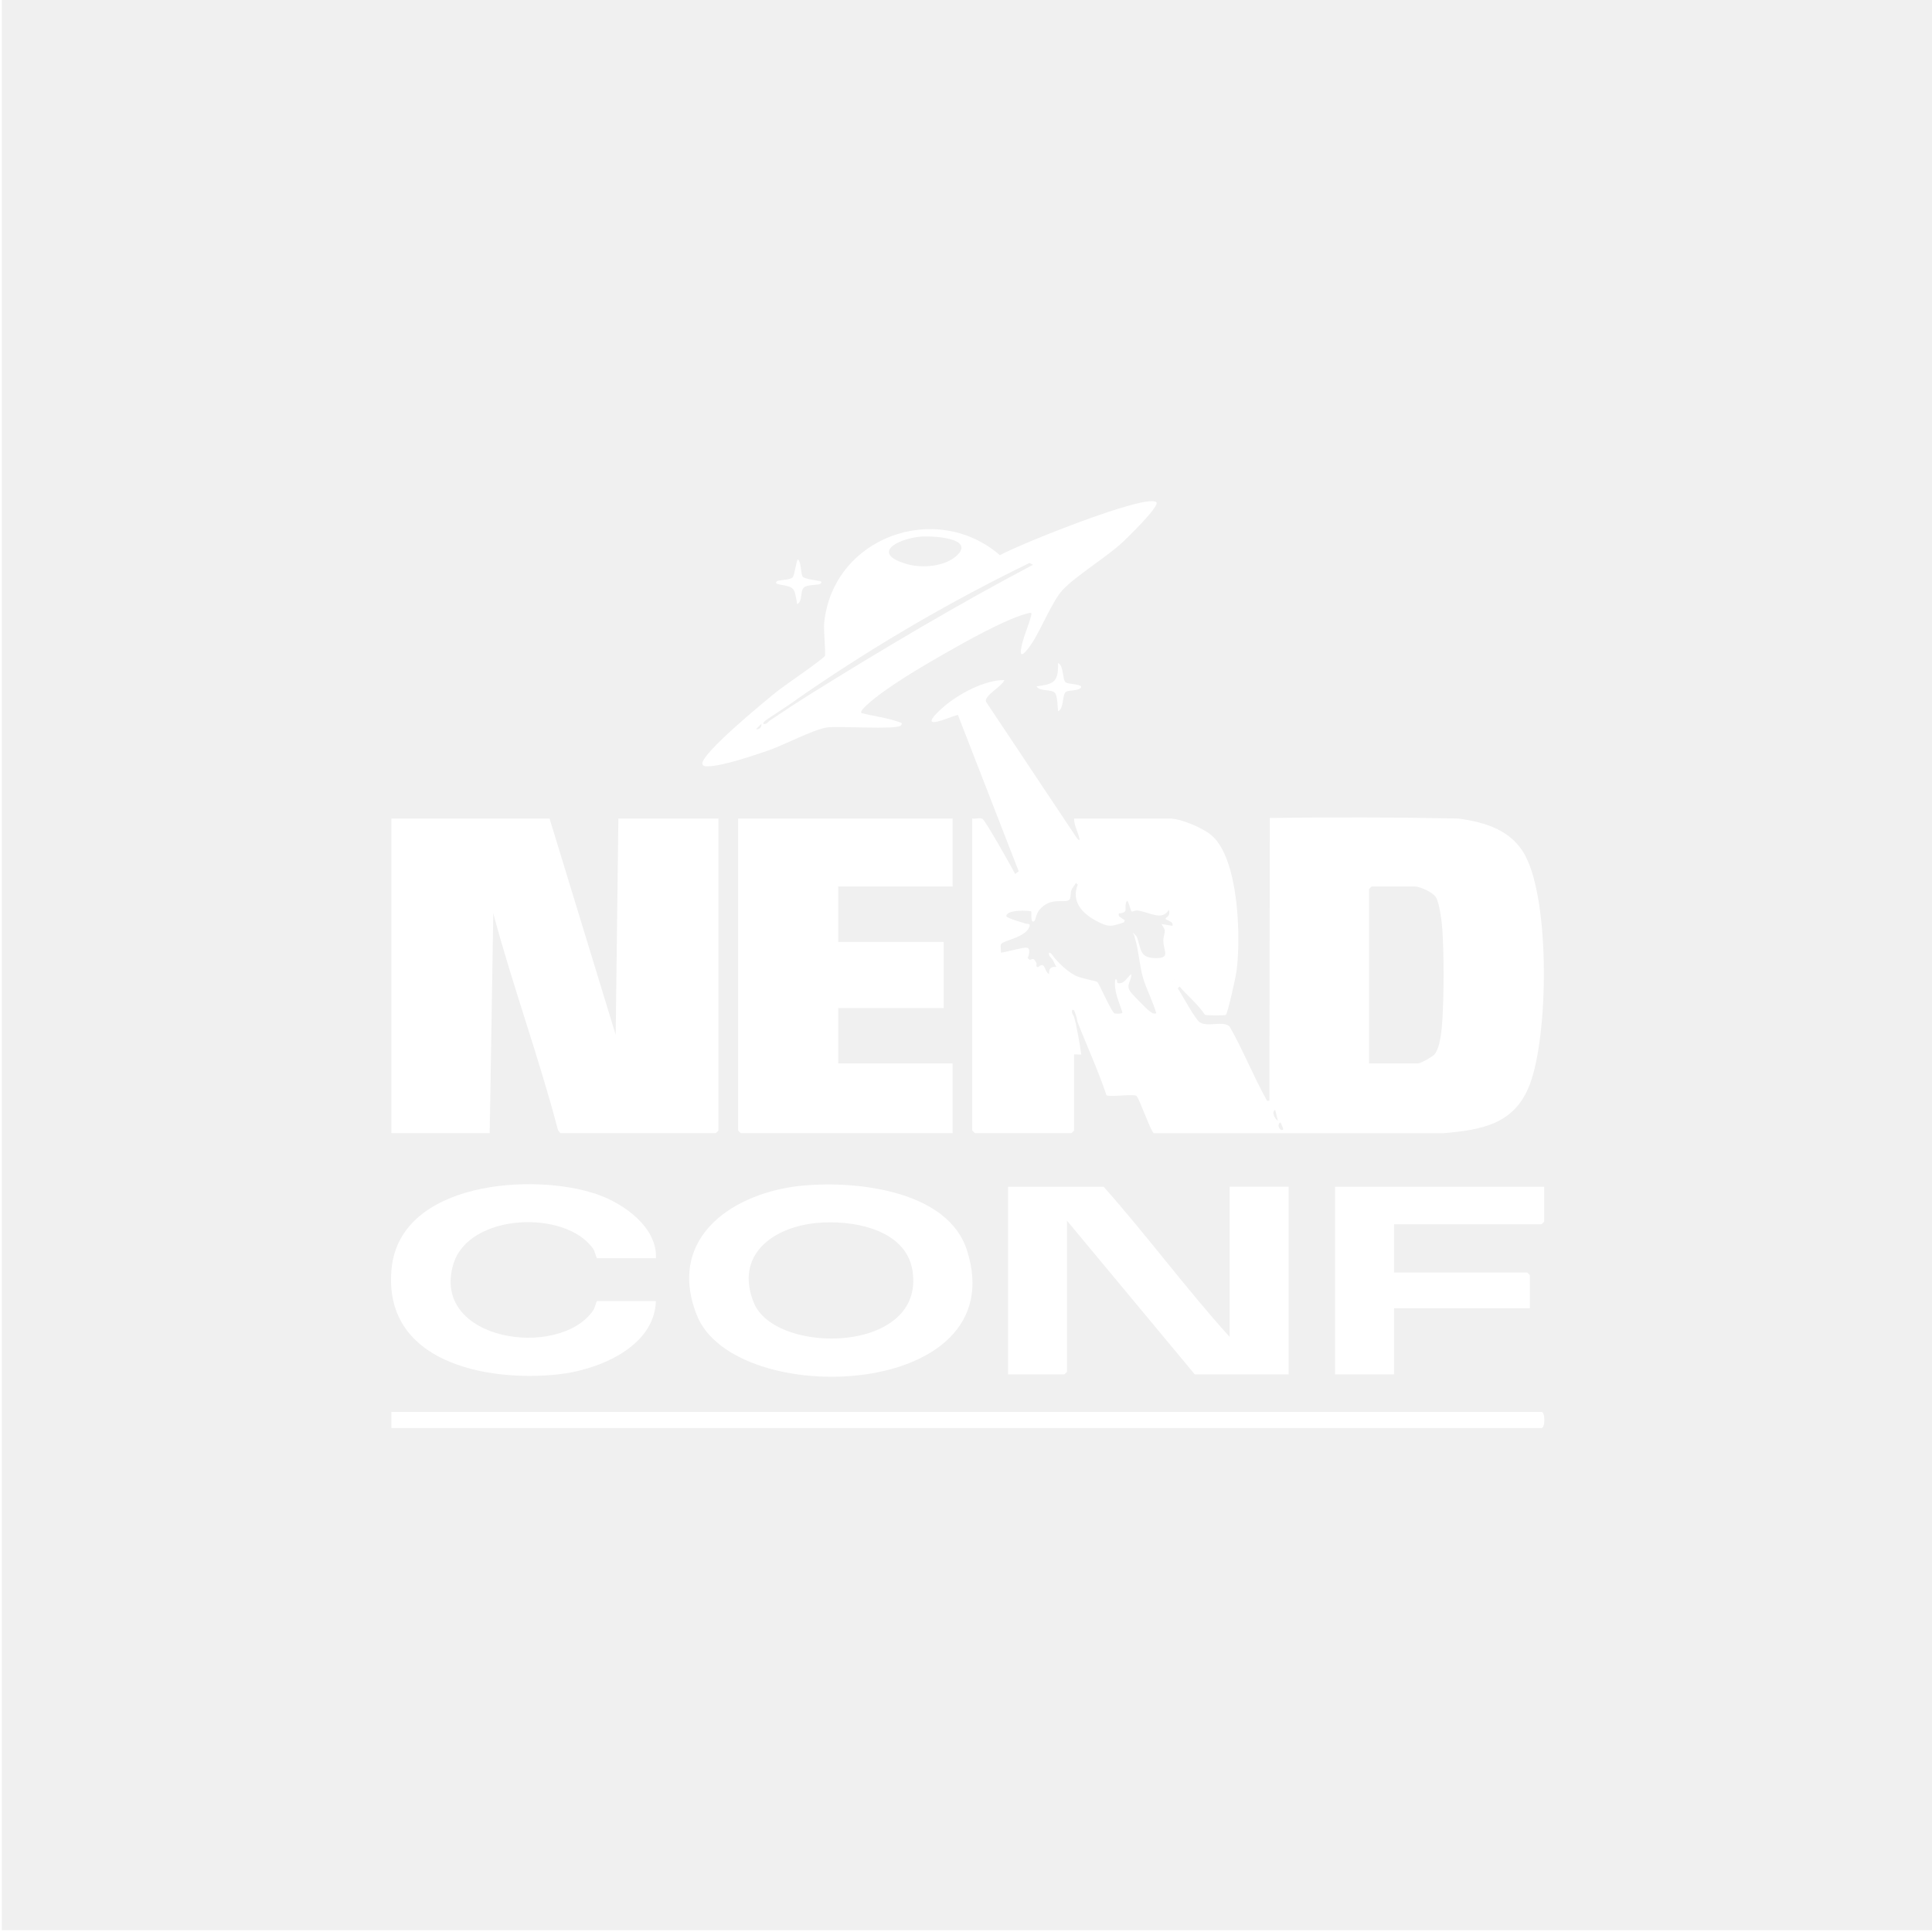
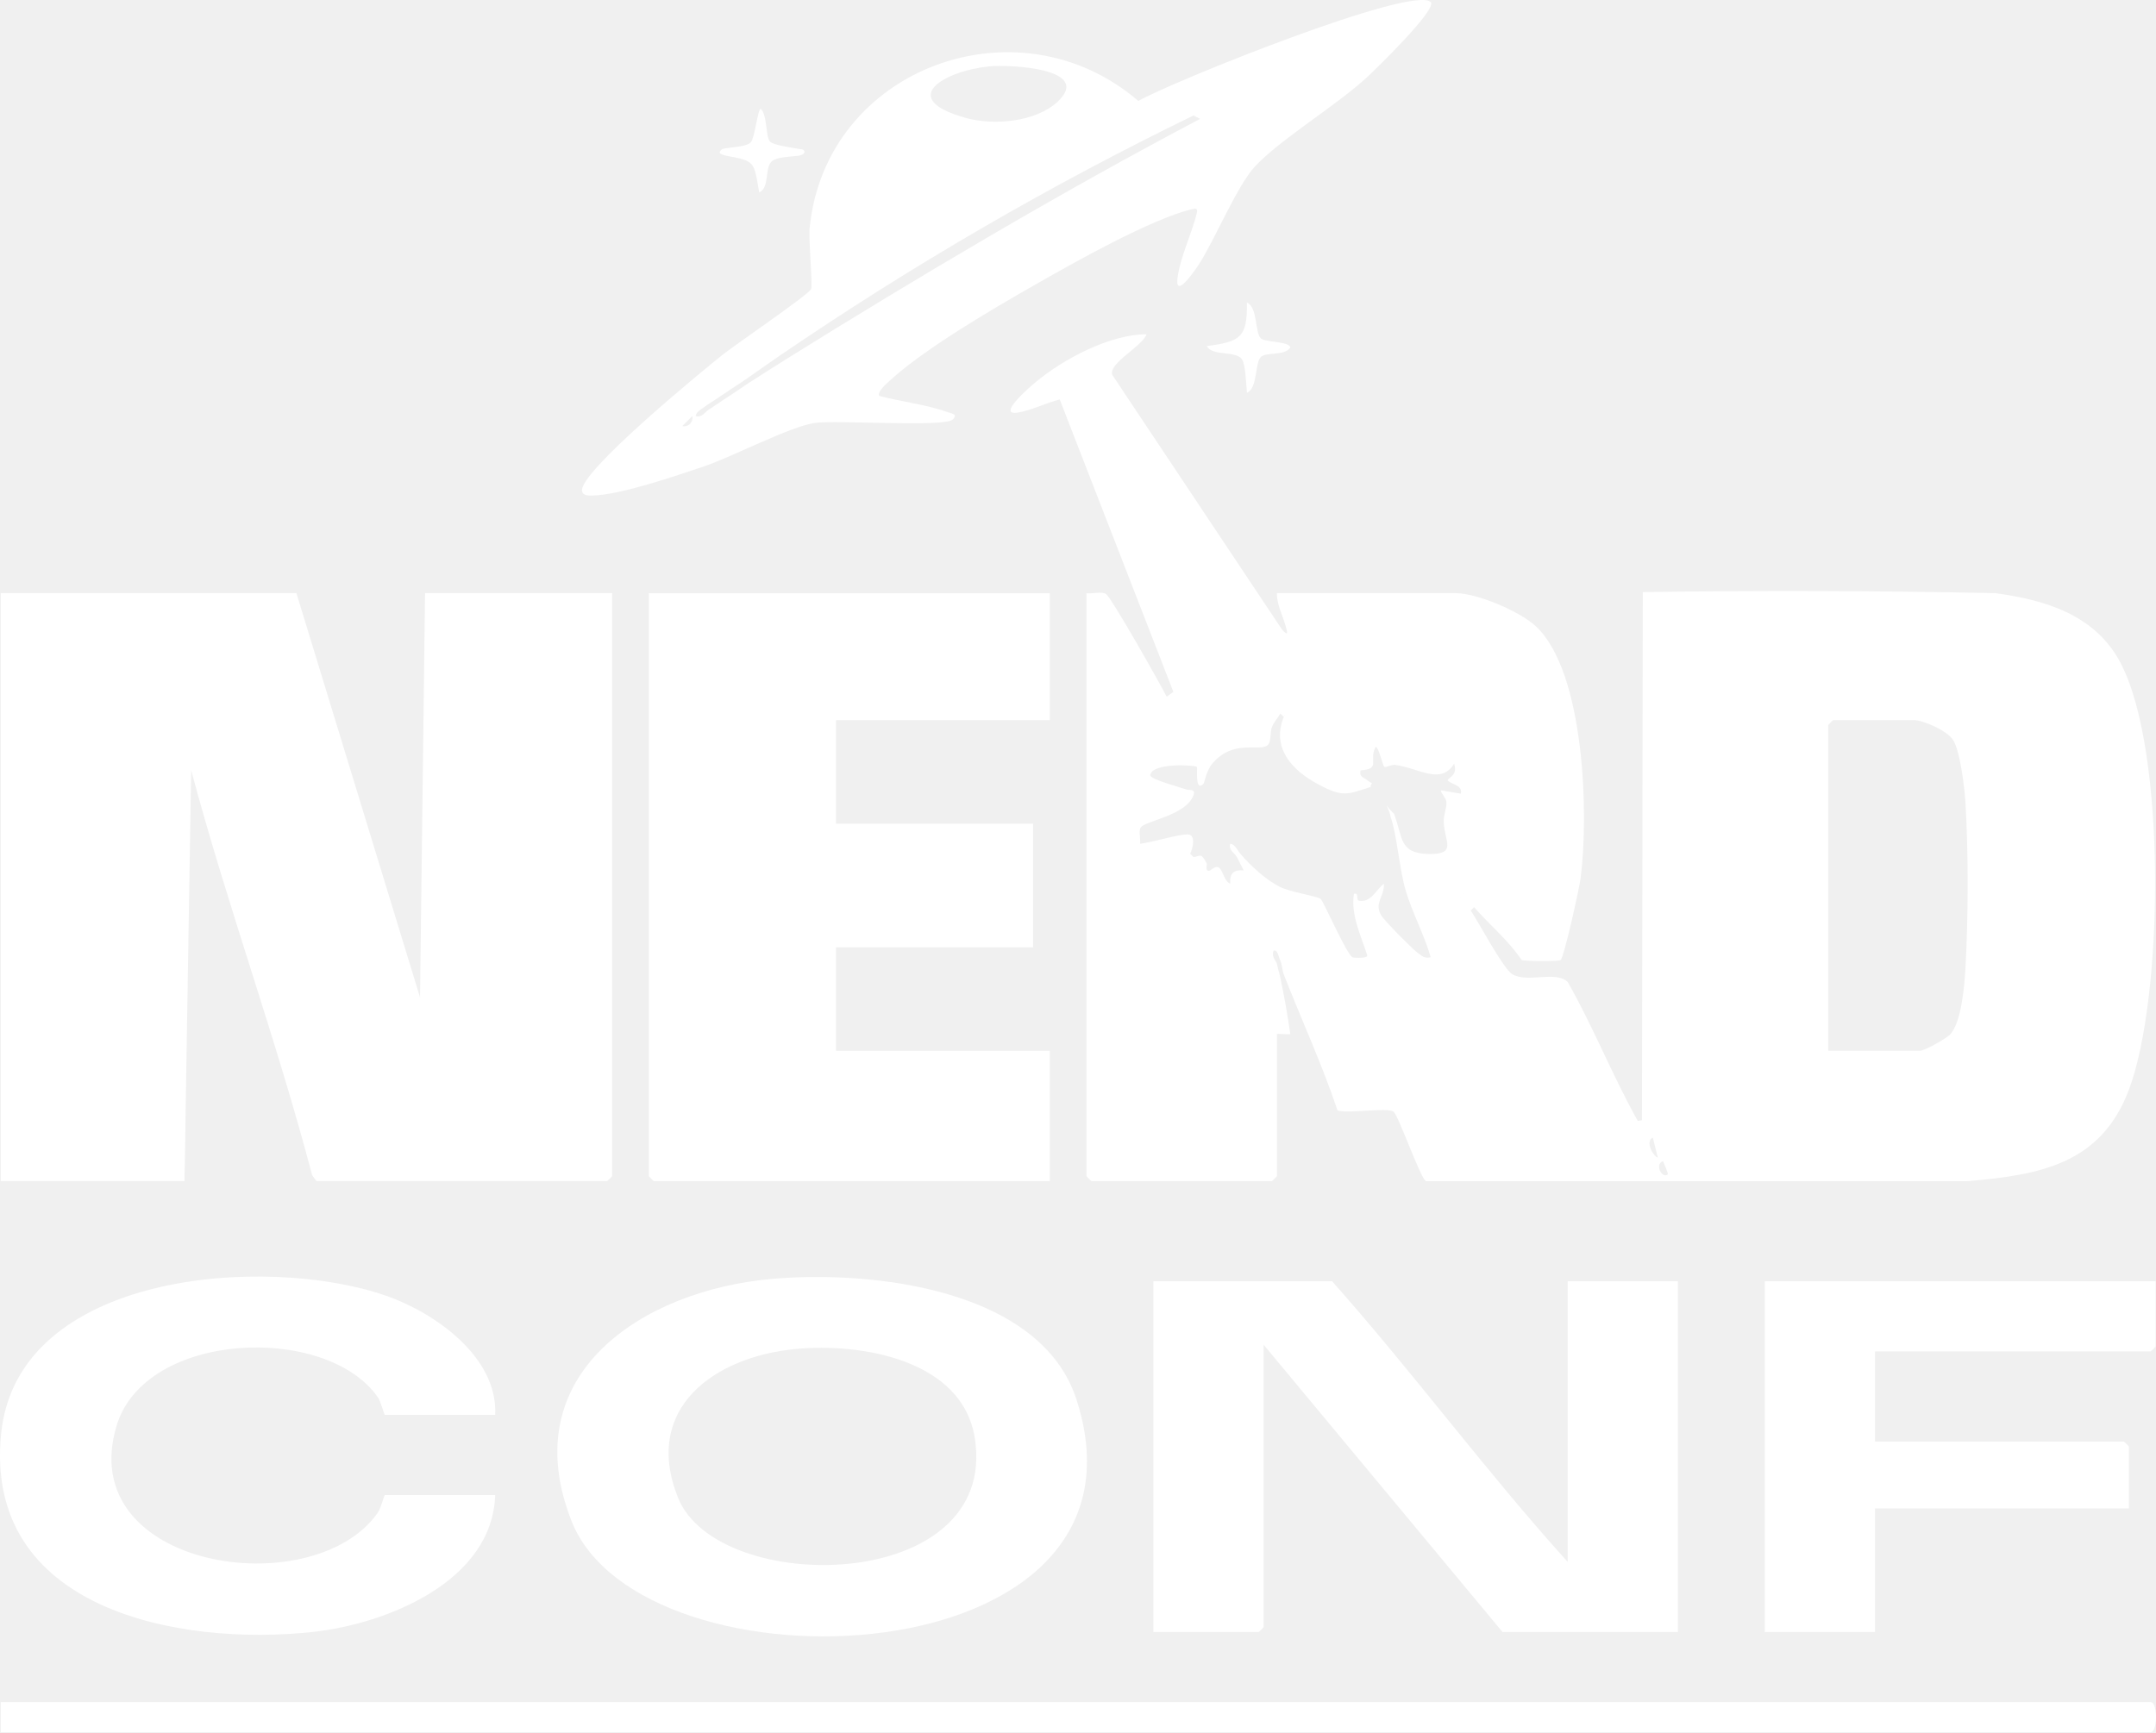
- <svg xmlns="http://www.w3.org/2000/svg" id="Capa_1" data-name="Capa 1" viewBox="0 0 1028.89 1028.89">
+ <svg xmlns="http://www.w3.org/2000/svg" id="Capa_1" data-name="Capa 1" viewBox="0 0 614.21 493.59">
  <defs>
    <style>
      .cls-1 {
        fill: #fff;
      }
    </style>
  </defs>
  <g>
-     <polygon class="cls-1" points=".95 0 .95 1027.94 1028.89 1027.94 1028.89 1028.89 0 1028.89 0 0 .95 0" />
-     <path class="cls-1" d="M260.79,603.44h-52.35v-167.52h84.23l35.22,115.18,1.43-115.18h53.3v166.09c0,.1-1.33,1.43-1.43,1.43h-82.81l-1.22-1.64c-10.18-38.79-24.14-76.74-34.47-115.43-.73-.5-1.06,0-.99,1.5l-.92,115.58Z" />
-     <path class="cls-1" d="M507.31,435.92v36.17h-60.91v29.51h56.16v35.22h-56.16v29.51h60.91v37.12h-112.79c-.1,0-1.43-1.33-1.43-1.43v-166.09h114.22Z" />
-     <path class="cls-1" d="M654.84,711.94v-79.95h31.41v99.94h-49.97l-68.05-81.85v80.43c0,.1-1.33,1.43-1.43,1.43h-29.98v-99.94h50.92c23.11,26,43.83,54.22,67.1,79.95Z" />
-     <path class="cls-1" d="M349.31,670.06h-31.41c-.27,0-1.06-3.65-2.06-5.08-14.74-20.95-66.18-18.88-74.37,8.12-12.4,40.9,55.93,51.09,74.37,24.88,1-1.42,1.79-5.08,2.06-5.08h31.41c-.79,24.62-30.89,36.71-51.89,39.01-38.41,4.2-93.91-6.48-88.86-56.5,4.66-46.2,75.54-51.09,109.54-39.34,13.92,4.81,32.02,17.47,31.21,33.99Z" />
-     <path class="cls-1" d="M822.35,631.99v18.56c0,.1-1.33,1.43-1.43,1.43h-78.52v25.7h70.91c.1,0,1.43,1.33,1.43,1.43v17.61h-72.34v35.22h-31.41v-99.94h111.36Z" />
-     <path class="cls-1" d="M208.44,760.49v-8.57h612.48c2.04,0,2.04,8.57,0,8.57H208.44Z" />
-     <path class="cls-1" d="M567.5,363.37c1.28,1.09,8.32.81,8.32,2.6-1.68,2.38-6.7,1.21-8.32,2.6-1.83,1.56-.89,8.95-4.02,10.25-.24-2.22-.36-7.92-1.43-9.53-1.69-2.54-8.51-.81-10-3.78,9.46-1.24,11.57-2.35,11.42-12.39,3.14,1.3,2.2,8.69,4.02,10.25Z" />
-     <path class="cls-1" d="M414.03,309.33c2.03-.48,6.97-.57,8.11-1.89s1.96-9.53,2.84-9.54c1.93,1.89,1.29,7.76,2.6,9.31.9,1.06,6.55,1.79,8.35,2.13,2.02.03,1.99,1.49,0,1.9-2.02.27-6.06.34-7.6,1.44-2.44,1.74-.69,7.77-3.81,9.03-1.53-8.89-1.1-8.94-9.53-10.47-1.55-.43-2.45-.74-.95-1.9Z" />
-     <path class="cls-1" d="M262.7,486.37l-1.9,117.07-.04-115.68,1.01-5.19c1.86-.15.63,2.65.94,3.8Z" />
-     <path class="cls-1" d="M628.19,525.39l-.95.95c-.71-1.06-1.9-2.43-2.86-3.81-1.26-1.34-.73-1.83.95-.95,1.01,1.18,1.84,2.64,2.86,3.81Z" />
-     <path class="cls-1" d="M575.84,466.38c1.53-1.42,1.63-2.55,4.75-1.9.92,2.96-2.48,1.94-3.8,2.85-1.34,1.26-1.83.73-.95-.95Z" />
-     <path class="cls-1" d="M625.33,521.58l-.95.95c-.88-1.27-3.46-2.35-2.85-4.76,1.82.58,2.69,2.52,3.8,3.81Z" />
-     <path class="cls-1" d="M576.79,467.33c-.2.14-2.77,3.59-2.86,3.81l-.95-.95c.8-1.36,1.69-2.72,2.86-3.81l.95.95Z" />
-     <path class="cls-1" d="M561.56,510.16l-.95.95c-.6-1.15-2.47-1.91-1.89-3.81,1.48.26,2.03,1.92,2.85,2.86Z" />
-     <path class="cls-1" d="M548.23,511.11c-.7,2.29-3.64,2.76-2.85.48.24-.7,1.75-1.13,1.9-1.43-.19.55.6.99.95.95Z" />
-     <path class="cls-1" d="M545.37,472.09h-.93c-.32-2.01-1.59-2.44.47-3.8l.46,3.8Z" />
-     <path class="cls-1" d="M562.51,293.15c1.4-.45,1.66-.41.95.95-4.39,2.3-8.98,4.38-13.33,6.66l-1.9-.95c4.75-2.31,9.5-4.44,14.28-6.66Z" />
-     <path class="cls-1" d="M573.93,288.39c-2.94,2.94-7.06,3.92-10.47,5.71l-.95-.95c3.16-1.47,6.32-3.31,9.52-4.76h1.9Z" />
-     <path class="cls-1" d="M578.69,285.54c1.59-.62,1.83-.58.95.95-2.16,1.12-3.17,1.65-5.71,1.9-.62.06-1.28-.04-1.9,0,2.26-1.02,4.36-1.92,6.66-2.86Z" />
-     <path class="cls-1" d="M578.69,285.54c.71-.29,3.53-2.21,3.8-1.9,1.52,1.7-1.79,2.31-2.85,2.85l-.95-.95Z" />
-     <path class="cls-1" d="M589.16,280.79c.01,1.18-3.64,3.03-3.8,2.85-1.35-1.58,2.12-3.01,3.8-2.85Z" />
-     <path class="cls-1" d="M615.81,267.46c-5.31-4.82-73.72,22.74-83.28,28.21-34.22-29.5-89.06-9.47-93.63,36.14-.35,3.5.9,16.5.41,17.49-.82,1.64-21.59,15.81-25.17,18.66-5.8,4.62-41.18,33.61-40.08,38.9.28,1.34,1.94,1.26,3.04,1.24,7.96-.19,23.69-5.6,31.74-8.32,8.26-2.8,24.27-11.26,31.44-12.35,6.15-.93,37.21,1.33,39.44-1.03,1.43-1.52-.32-1.62-1.32-1.99-5.88-2.16-13.46-3.05-19.61-4.67-.93-1,2.1-3.6,2.84-4.29,9.74-9.03,29.36-20.5,41.25-27.28,11.19-6.38,33.14-18.83,44.97-21.67,1.38-.33,1.64-.08,1.3,1.3-1.41,5.7-4.74,12.53-5.46,18.36-.78,6.34,5.34-2.73,6.27-4.21,4.53-7.12,10.72-22.12,15.75-27.56,7.18-7.76,23.15-17.33,32.04-25.54,2.04-1.89,20.21-19.47,18.07-21.42ZM489.98,285.82c5.73-.58,29.74.51,19.57,10.05-6.25,5.86-18.29,6.84-26.23,4.62-19.86-5.56-5.81-13.41,6.66-14.67ZM402.61,388.32l2.85-2.85c.32,1.74-1.05,3.16-2.85,2.85ZM550.14,300.77c-39.52,20.82-80.08,44.9-118.02,68.53-3.46,2.16-7.02,4.46-10.47,6.66-1.92,1.23-3.74,2.58-5.71,3.81-.95.59-1.88,1.29-2.86,1.9-.95.6-1.78,1.26-2.86,1.9-1.2.72-1.91,2.42-3.81,1.89.29-1.44,1.85-2.05,2.86-2.85.89-.7,1.94-1.23,2.86-1.9.92-.67,1.92-1.24,2.86-1.9,1.87-1.33,3.85-2.51,5.71-3.81,3.17-2.2,6.32-4.48,9.52-6.66,37.87-25.84,76.77-48.45,118.02-68.53,1.82-.49,2.45-.17,1.9.95Z" />
-     <path class="cls-1" d="M514.94,665.77c-10.24-31.77-58.59-36.94-86.82-34.44-36.84,3.27-73.44,27.11-57.1,68.9,19.9,50.88,169.68,45.44,143.91-34.46ZM401.39,693.65c-10.17-25.46,10.32-40.1,33.39-42.35,18.6-1.81,47.62,2.95,51.16,25.37,7.03,44.41-73.24,45.31-84.55,16.98Z" />
+     <path class="cls-1" d="M52.55,336.54H.21v-167.52h84.23l35.22,115.18,1.43-115.18h53.3v166.09c0,.1-1.33,1.43-1.43,1.43h-82.81l-1.22-1.64c-10.18-38.79-24.14-76.74-34.47-115.43-.73-.5-1.06,0-.99,1.5l-.92,115.58Z" />
+     <path class="cls-1" d="M299.07,169.03v36.17h-60.91v29.51h56.16v35.22h-56.16v29.51h60.91v37.12h-112.79c-.1,0-1.43-1.33-1.43-1.43v-166.09h114.22Z" />
+     <path class="cls-1" d="M446.6,445.05v-79.95h31.41v99.94h-49.97l-68.05-81.85v80.43c0,.1-1.33,1.43-1.43,1.43h-29.98v-99.94h50.92c23.11,26,43.83,54.22,67.1,79.95Z" />
+     <path class="cls-1" d="M141.07,403.17h-31.41c-.27,0-1.06-3.65-2.06-5.08-14.74-20.95-66.18-18.88-74.37,8.12-12.4,40.9,55.93,51.09,74.37,24.88,1-1.42,1.79-5.08,2.06-5.08h31.41c-.79,24.62-30.89,36.71-51.89,39.01-38.41,4.2-93.91-6.48-88.86-56.5,4.66-46.2,75.54-51.09,109.54-39.34,13.92,4.81,32.02,17.47,31.21,33.99Z" />
+     <path class="cls-1" d="M614.11,365.1v18.56c0,.1-1.33,1.43-1.43,1.43h-78.52v25.7h70.91c.1,0,1.43,1.33,1.43,1.43v17.61h-72.34v35.22h-31.41v-99.94h111.36Z" />
+     <path class="cls-1" d="M.21,493.59v-8.57h612.48c2.04,0,2.04,8.57,0,8.57H.21Z" />
+     <path class="cls-1" d="M359.26,96.47c1.28,1.09,8.32.81,8.32,2.6-1.68,2.38-6.7,1.21-8.32,2.6-1.83,1.56-.89,8.95-4.02,10.25-.24-2.22-.36-7.92-1.43-9.53-1.69-2.54-8.51-.81-10-3.78,9.46-1.24,11.57-2.35,11.42-12.39,3.14,1.3,2.2,8.69,4.02,10.25Z" />
+     <path class="cls-1" d="M205.79,42.44c2.03-.48,6.97-.57,8.11-1.89s1.96-9.53,2.84-9.54c1.93,1.89,1.29,7.76,2.6,9.31.9,1.06,6.55,1.79,8.35,2.13,2.02.03,1.99,1.49,0,1.9-2.02.27-6.06.34-7.6,1.44-2.44,1.74-.69,7.77-3.81,9.03-1.53-8.89-1.1-8.94-9.53-10.47-1.55-.43-2.45-.74-.95-1.9Z" />
+     <path class="cls-1" d="M54.46,219.47l-1.9,117.07-.04-115.68,1.01-5.19c1.86-.15.63,2.65.94,3.8Z" />
+     <path class="cls-1" d="M419.95,258.5l-.95.95c-.71-1.06-1.9-2.43-2.86-3.81-1.26-1.34-.73-1.83.95-.95,1.01,1.18,1.84,2.64,2.86,3.81Z" />
+     <path class="cls-1" d="M367.6,199.48c1.53-1.42,1.63-2.55,4.75-1.9.92,2.96-2.48,1.94-3.8,2.85-1.34,1.26-1.83.73-.95-.95Z" />
+     <path class="cls-1" d="M417.09,254.69l-.95.95c-.88-1.27-3.46-2.35-2.85-4.76,1.82.58,2.69,2.52,3.8,3.81Z" />
+     <path class="cls-1" d="M368.55,200.44c-.2.14-2.77,3.59-2.86,3.81l-.95-.95c.8-1.36,1.69-2.72,2.86-3.81l.95.95Z" />
+     <path class="cls-1" d="M353.32,243.27l-.95.95c-.6-1.15-2.47-1.91-1.89-3.81,1.48.26,2.03,1.92,2.85,2.86Z" />
+     <path class="cls-1" d="M340,244.22c-.7,2.29-3.64,2.76-2.85.48.24-.7,1.75-1.13,1.9-1.43-.19.55.6.99.95.95Z" />
+     <path class="cls-1" d="M337.13,205.19h-.93c-.32-2.01-1.59-2.44.47-3.8l.46,3.8Z" />
+     <path class="cls-1" d="M354.27,26.26c1.4-.45,1.66-.41.95.95-4.39,2.3-8.98,4.38-13.33,6.66l-1.9-.95c4.75-2.31,9.5-4.44,14.28-6.66Z" />
+     <path class="cls-1" d="M365.7,21.5c-2.94,2.94-7.06,3.92-10.47,5.71l-.95-.95c3.16-1.47,6.32-3.31,9.52-4.76h1.9Z" />
+     <path class="cls-1" d="M370.45,18.64c1.59-.62,1.83-.58.95.95-2.16,1.12-3.17,1.65-5.71,1.9-.62.06-1.28-.04-1.9,0,2.26-1.02,4.36-1.92,6.66-2.86Z" />
+     <path class="cls-1" d="M370.45,18.64c.71-.29,3.53-2.21,3.8-1.9,1.52,1.7-1.79,2.31-2.85,2.85l-.95-.95Z" />
+     <path class="cls-1" d="M380.92,13.89c.01,1.18-3.64,3.03-3.8,2.85-1.35-1.58,2.12-3.01,3.8-2.85Z" />
+     <path class="cls-1" d="M407.57.56c-5.31-4.82-73.72,22.74-83.28,28.21-34.22-29.5-89.06-9.47-93.63,36.14-.35,3.5.9,16.5.41,17.49-.82,1.64-21.59,15.81-25.17,18.66-5.8,4.62-41.18,33.61-40.08,38.9.28,1.34,1.94,1.26,3.04,1.24,7.96-.19,23.69-5.6,31.74-8.32,8.26-2.8,24.27-11.26,31.44-12.35,6.15-.93,37.21,1.33,39.44-1.03,1.43-1.52-.32-1.62-1.32-1.99-5.88-2.16-13.46-3.05-19.61-4.67-.93-1,2.1-3.6,2.84-4.29,9.74-9.03,29.36-20.5,41.25-27.28,11.19-6.38,33.14-18.83,44.97-21.67,1.38-.33,1.64-.08,1.3,1.3-1.41,5.7-4.74,12.53-5.46,18.36-.78,6.34,5.34-2.73,6.27-4.21,4.53-7.12,10.72-22.12,15.75-27.56,7.18-7.76,23.15-17.33,32.04-25.54,2.04-1.89,20.21-19.47,18.07-21.42ZM281.74,18.92c5.73-.58,29.74.51,19.57,10.05-6.25,5.86-18.29,6.84-26.23,4.62-19.86-5.56-5.81-13.41,6.66-14.67ZM194.37,121.43l2.85-2.85c.32,1.74-1.05,3.16-2.85,2.85ZM341.9,33.87c-39.52,20.82-80.08,44.9-118.02,68.53-3.46,2.16-7.02,4.46-10.47,6.66-1.92,1.23-3.74,2.58-5.71,3.81-.95.59-1.88,1.29-2.86,1.9-.95.6-1.78,1.26-2.86,1.9-1.2.72-1.91,2.42-3.81,1.89.29-1.44,1.85-2.05,2.86-2.85.89-.7,1.94-1.23,2.86-1.9.92-.67,1.92-1.24,2.86-1.9,1.87-1.33,3.85-2.51,5.71-3.81,3.17-2.2,6.32-4.48,9.52-6.66,37.87-25.84,76.77-48.45,118.02-68.53,1.82-.49,2.45-.17,1.9.95Z" />
+     <path class="cls-1" d="M306.7,398.87c-10.24-31.77-58.59-36.94-86.82-34.44-36.84,3.27-73.44,27.11-57.1,68.9,19.9,50.88,169.68,45.44,143.91-34.46ZM193.15,426.76c-10.17-25.46,10.32-40.1,33.39-42.35,18.6-1.81,47.62,2.95,51.16,25.37,7.03,44.41-73.24,45.31-84.55,16.98Z" />
  </g>
-   <path class="cls-1" d="M812.4,455.87c-7.22-13.75-21.33-17.99-35.73-19.95-33.42-.7-66.9-.8-100.42-.3l-.24,150.49-1.19.2c-7.2-12.83-12.65-26.74-19.94-39.55-3.33-3.39-11.5.34-15.82-2.26-2.55-1.53-9.55-14.76-11.83-18.15,0-.5-.16-1.09-.43-1.66.44.39.92.67,1.38.71,4.41,5.06,9.76,9.4,13.52,15.02.74.43,10.56.43,11.1.08,1.01-.65,5.34-20.45,5.72-23.31,2.37-17.97,1.22-58.69-12.69-71.79-4.54-4.27-16.82-9.48-22.89-9.48h-50.92c-.05,3.32,1.65,6.35,2.49,9.41.43,1.57.96,3.15-1.01,1.01l-48.38-72.6c-1.16-3.33,8.37-7.99,9.77-11.58-10.37-.05-23.84,7.08-31.85,13.83-1.35,1.13-11.06,9.46-4.86,8.48,3.88-.61,8.12-2.8,11.96-3.74l32.37,83.3-1.89,1.4c-1.92-3.74-15.83-28.45-17.34-29.3-1.29-.74-3.92.03-5.52-.2v166.09c0,.1,1.33,1.43,1.43,1.43h51.4c.1,0,1.43-1.33,1.43-1.43v-40.45c0-.19,3.16.16,3.81,0-.76-5.38-1.74-10.87-2.86-16.18-.23-1.11-.65-2.33-.95-3.81-.15-.75-1.71-2.16-.94-3.8,1.15-.32,1.35,1.56,1.89,2.85.63,1.5.59,2.88.95,3.81,5.04,12.97,10.94,25.67,15.36,38.89,3.11.96,14.01-.89,15.9.29,1.43.89,7.82,19.5,9.36,19.87h154.07c20.75-1.77,38.17-4.83,46.16-26.17,9.85-26.29,10.71-96.49-2.38-121.43ZM620.29,495.52c.12,1.62-.84,3.61-.77,5.61.2,5.56,3.91,9.22-4.18,9.12-8.8-.11-7.44-5.07-10-11.5-.75-.68-1.44-1.47-2.09-2.31.57,1.16,1.02,2.31,1.14,3.26,1.76,4.77,2.54,15.07,4.29,20.93,1.98,6.64,5.24,12.44,7.13,19.04-1.92.41-2.54-.42-3.85-1.38-1.57-1.15-9.5-9.19-10.32-10.67-1.96-3.54,1.03-5.23.84-8.88-2.27,1.64-3.57,5.37-7.05,4.84-1.05-.16.1-2.41-1.49-1.98-.91,6.29,2.02,11.79,3.81,17.59.01.79-3.4.7-4.13.53-1.57-.37-8.4-16.18-9.19-16.71-1.24-.83-8.53-1.83-11.75-3.48-4.07-2.09-8.15-5.95-11.11-9.35-2.78-2.92-3.09-2.6-.95.95.65,1.25,1.29,2.53,1.91,3.79-2.95-.23-4.03.91-3.82,3.82-2.72-1.25-1.89-7.05-5.7-3.81-.94.4-1.25-.23-.95-1.9-1.79-3.38-1.8-2.12-3.81-1.9l-.95-.95c.66-1.32,1.66-5.16-.43-5.48-2.11-.33-10.9,2.36-13.84,2.63.18-1.32-.47-3.6.15-4.61,1.19-1.94,12.85-3.32,15.06-9.22.71-1.9-1.25-1.35-2.08-1.65-1.66-.61-10.28-2.87-10.25-4.04.39-3.67,12.8-2.9,13.31-2.38.2.2-.65,7.52,1.89,4.76.21-.23.82-3.71,2.45-5.65,5.95-7.09,13.21-3.41,15.71-5.23,1.26-.92.68-3.83,1.34-5.33.62-1.43,1.64-2.48,2.4-3.77,1.34-1.26,1.83-.73.95.95-3.6,8.93,2.41,15.27,9.8,19.23,6.96,3.73,8.16,2.95,14.95.76-.04-.53.14-.85.4-1l-1.36-.9c-.79-.83-2.44-.81-1.9-2.84,5.95-.38,2.18-2.88,4.28-6.68.86-.03,2,5.35,2.47,5.68.39.27,2.06-.68,3.05-.55,6.8.87,13.03,5.86,16.84-.36,1,3.24-1.19,3.67-1.89,4.76,1.49,1.39,4.28,1.28,3.8,3.8l-5.71-.95c.03.8,1.53,2.2,1.63,3.44ZM624.38,522.54c-.03-.68.28-1.01.95-.95-.07.46.06,1.01.31,1.54-.39-.34-.83-.57-1.27-.59ZM679.11,591.07l1.41,5.7c-1.4-.46-3.67-4.74-1.41-5.7ZM681.97,597.73c.31.61,1.58,3.66,1.42,3.79-1.61,1.35-3.87-2.72-1.42-3.79ZM768.14,543.04c-.29,4.97-1.11,15.03-4.28,18.57-1.13,1.26-7.39,4.71-8.61,4.71h-26.17v-92.8c0-.1,1.33-1.43,1.43-1.43h22.84c2.84,0,9.74,3.06,11.36,5.78,1.98,3.33,3.17,13.33,3.44,17.5.88,13.9.82,33.73,0,47.67Z" />
+   <path class="cls-1" d="M604.16,188.97c-7.22-13.75-21.33-17.99-35.73-19.95-33.42-.7-66.9-.8-100.42-.3l-.24,150.49-1.19.2c-7.2-12.83-12.65-26.74-19.94-39.55-3.33-3.39-11.5.34-15.82-2.26-2.55-1.53-9.55-14.76-11.83-18.15,0-.5-.16-1.09-.43-1.66.44.39.92.67,1.38.71,4.41,5.06,9.76,9.4,13.52,15.02.74.43,10.56.43,11.1.08,1.01-.65,5.34-20.45,5.72-23.31,2.37-17.97,1.22-58.69-12.69-71.79-4.54-4.27-16.82-9.48-22.89-9.48h-50.92c-.05,3.32,1.65,6.35,2.49,9.41.43,1.57.96,3.15-1.01,1.01l-48.38-72.6c-1.16-3.33,8.37-7.99,9.77-11.58-10.37-.05-23.84,7.08-31.85,13.83-1.35,1.13-11.06,9.46-4.86,8.48,3.88-.61,8.12-2.8,11.96-3.74l32.37,83.3-1.89,1.4c-1.92-3.74-15.83-28.45-17.34-29.3-1.29-.74-3.92.03-5.52-.2v166.09c0,.1,1.33,1.43,1.43,1.43h51.4c.1,0,1.43-1.33,1.43-1.43v-40.45c0-.19,3.16.16,3.81,0-.76-5.38-1.74-10.87-2.86-16.18-.23-1.11-.65-2.33-.95-3.81-.15-.75-1.71-2.16-.94-3.8,1.15-.32,1.35,1.56,1.89,2.85.63,1.5.59,2.88.95,3.81,5.04,12.97,10.94,25.67,15.36,38.89,3.11.96,14.01-.89,15.9.29,1.43.89,7.82,19.5,9.36,19.87h154.07c20.75-1.77,38.17-4.83,46.16-26.17,9.85-26.29,10.71-96.49-2.38-121.43ZM412.06,228.62c.12,1.62-.84,3.61-.77,5.61.2,5.56,3.91,9.22-4.18,9.12-8.8-.11-7.44-5.07-10-11.5-.75-.68-1.44-1.47-2.09-2.31.57,1.16,1.02,2.31,1.14,3.26,1.76,4.77,2.54,15.07,4.29,20.93,1.98,6.64,5.24,12.44,7.13,19.04-1.92.41-2.54-.42-3.85-1.38-1.57-1.15-9.5-9.19-10.32-10.67-1.96-3.54,1.03-5.23.84-8.88-2.27,1.64-3.57,5.37-7.05,4.84-1.05-.16.1-2.41-1.49-1.98-.91,6.29,2.02,11.79,3.81,17.59.01.79-3.4.7-4.13.53-1.57-.37-8.4-16.18-9.19-16.71-1.24-.83-8.53-1.83-11.75-3.48-4.07-2.09-8.15-5.95-11.11-9.35-2.78-2.92-3.09-2.6-.95.95.65,1.25,1.29,2.53,1.91,3.79-2.95-.23-4.03.91-3.82,3.82-2.72-1.25-1.89-7.05-5.7-3.81-.94.4-1.25-.23-.95-1.9-1.79-3.38-1.8-2.12-3.81-1.9l-.95-.95c.66-1.32,1.66-5.16-.43-5.48-2.11-.33-10.9,2.36-13.84,2.63.18-1.32-.47-3.6.15-4.61,1.19-1.94,12.85-3.32,15.06-9.22.71-1.9-1.25-1.35-2.08-1.65-1.66-.61-10.28-2.87-10.25-4.04.39-3.67,12.8-2.9,13.31-2.38.2.2-.65,7.52,1.89,4.76.21-.23.82-3.71,2.45-5.65,5.95-7.09,13.21-3.41,15.71-5.23,1.26-.92.68-3.83,1.34-5.33.62-1.43,1.64-2.48,2.4-3.77,1.34-1.26,1.83-.73.95.95-3.6,8.93,2.41,15.27,9.8,19.23,6.96,3.73,8.16,2.95,14.95.76-.04-.53.14-.85.4-1l-1.36-.9c-.79-.83-2.44-.81-1.9-2.84,5.95-.38,2.18-2.88,4.28-6.68.86-.03,2,5.35,2.47,5.68.39.27,2.06-.68,3.05-.55,6.8.87,13.03,5.86,16.84-.36,1,3.24-1.19,3.67-1.89,4.76,1.49,1.39,4.28,1.28,3.8,3.8l-5.71-.95c.03.8,1.53,2.2,1.63,3.44ZM416.14,255.64c-.03-.68.28-1.01.95-.95-.07.46.06,1.01.31,1.54-.39-.34-.83-.57-1.27-.59ZM470.87,324.17l1.41,5.7c-1.4-.46-3.67-4.74-1.41-5.7ZM473.73,330.84c.31.61,1.58,3.66,1.42,3.79-1.61,1.35-3.87-2.72-1.42-3.79ZM559.9,276.14c-.29,4.97-1.11,15.03-4.28,18.57-1.13,1.26-7.39,4.71-8.61,4.71h-26.17v-92.8c0-.1,1.33-1.43,1.43-1.43h22.84c2.84,0,9.74,3.06,11.36,5.78,1.98,3.33,3.17,13.33,3.44,17.5.88,13.9.82,33.73,0,47.67Z" />
</svg>
